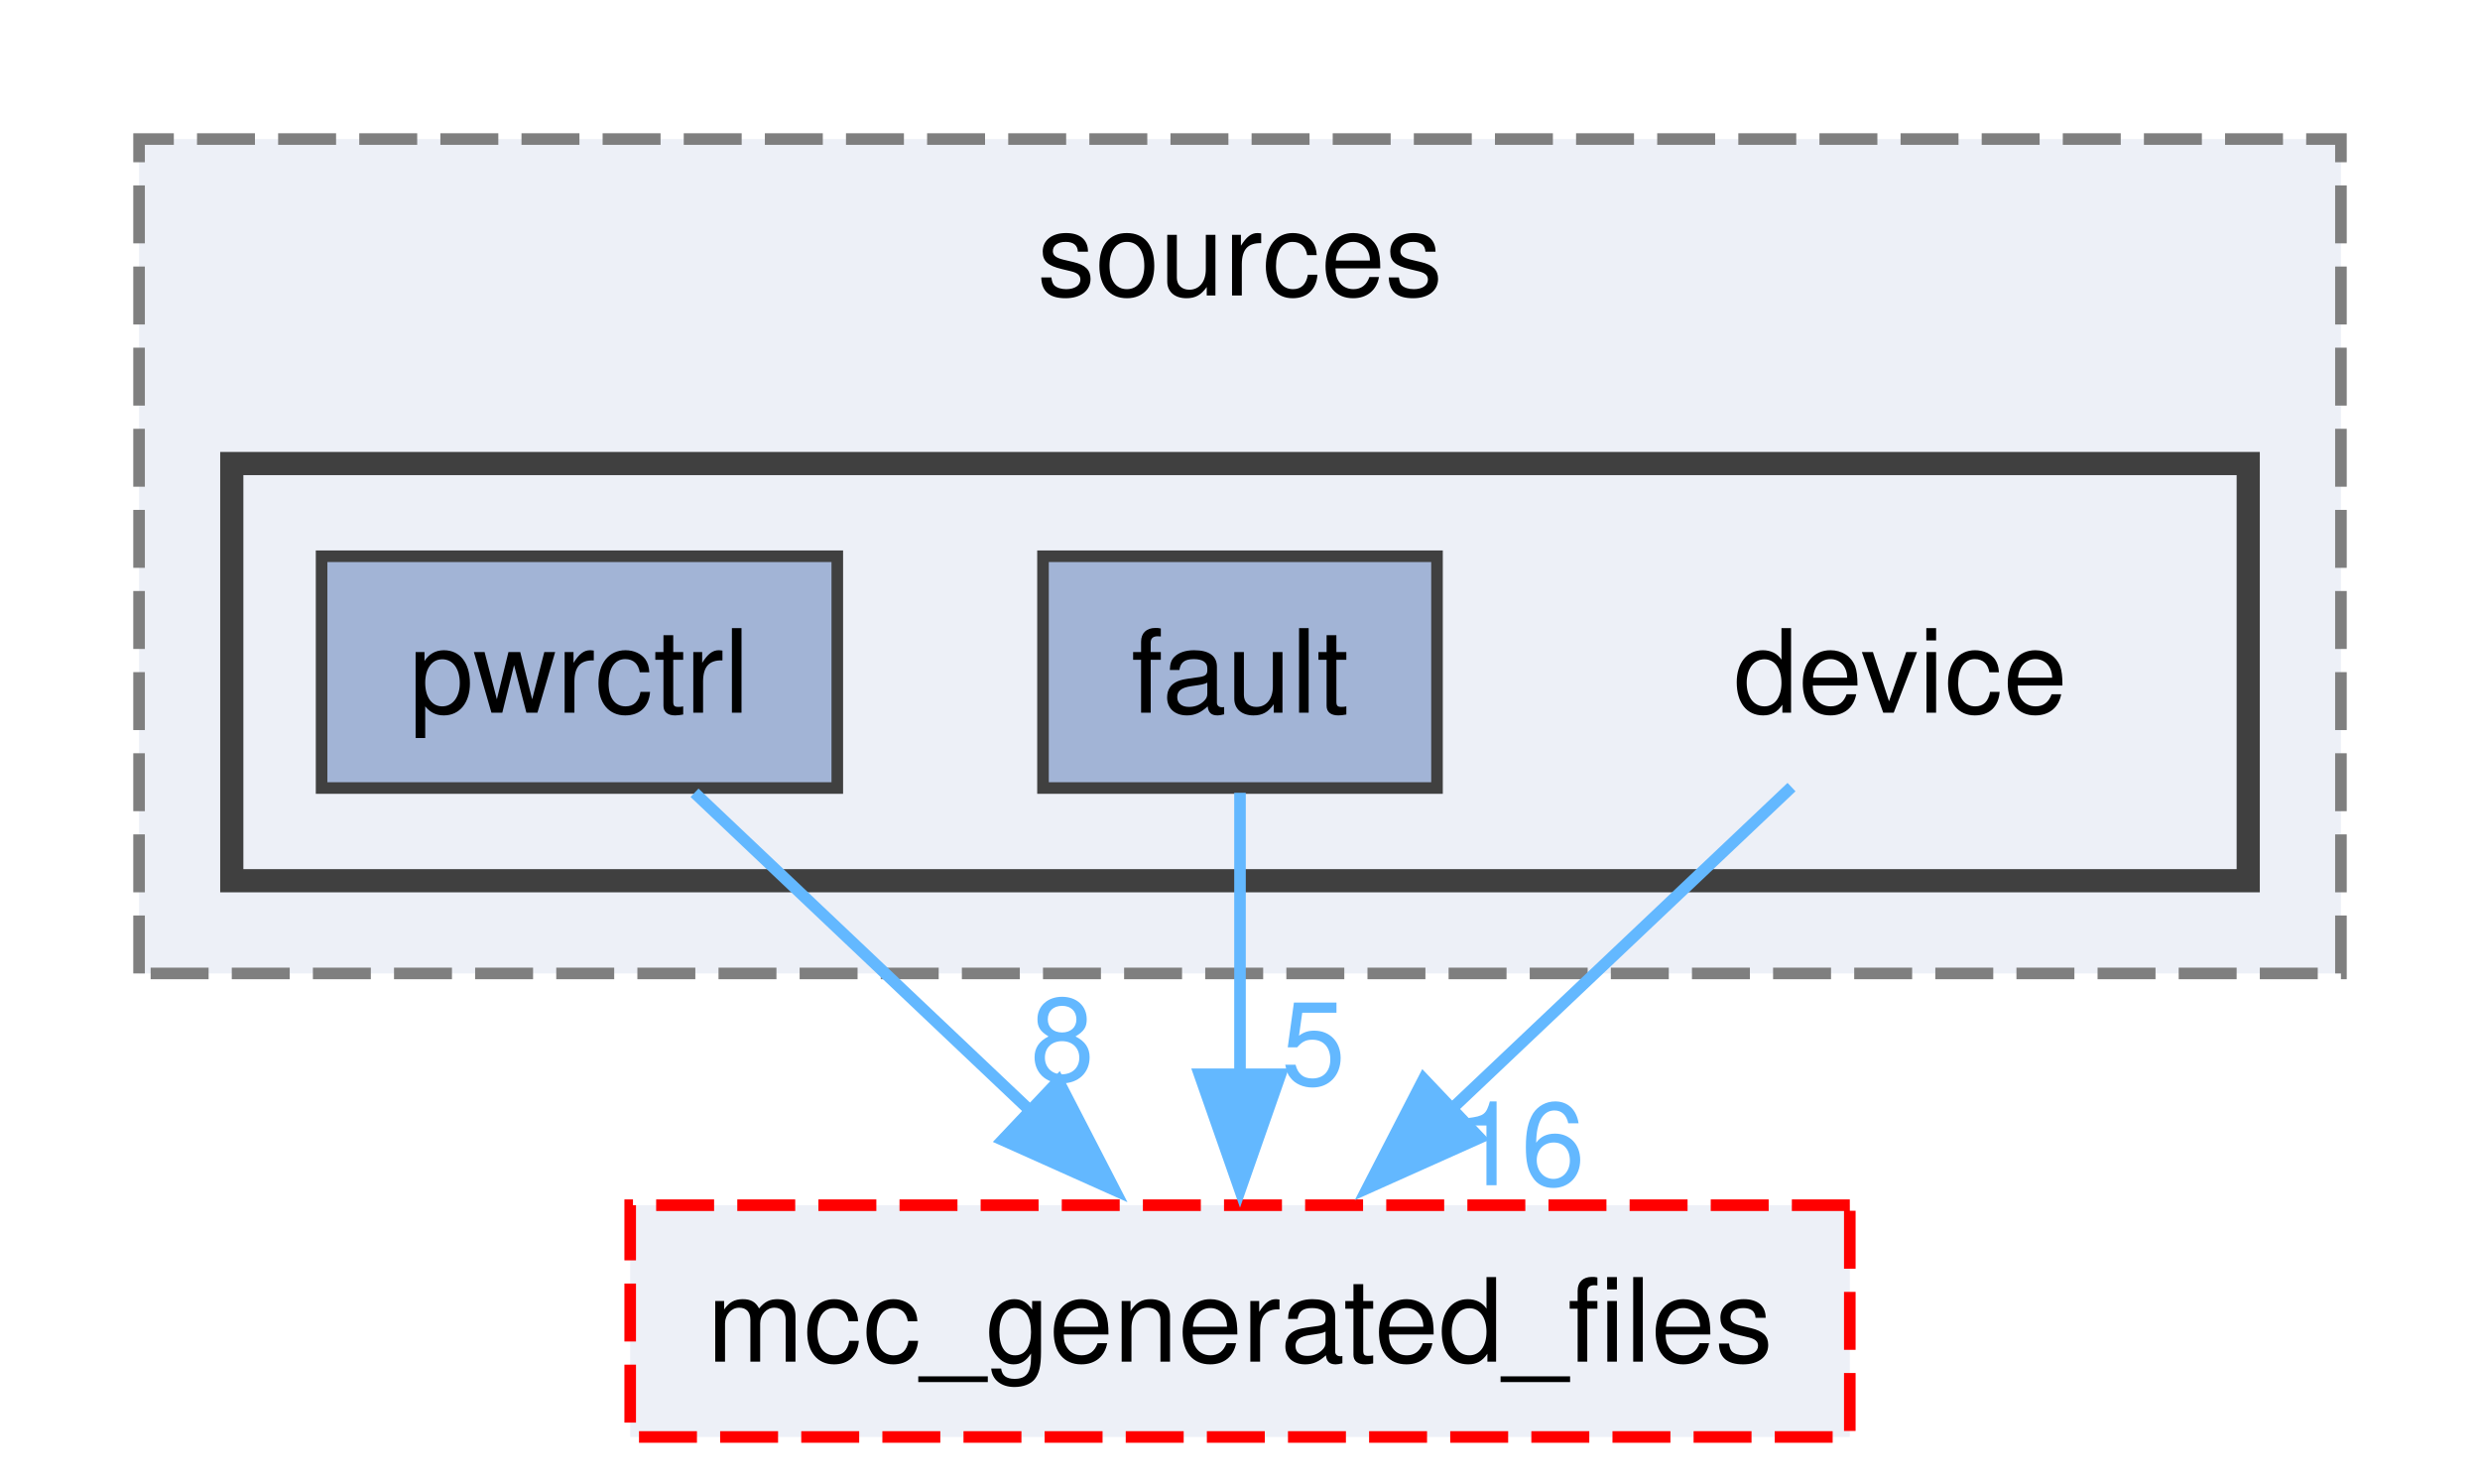
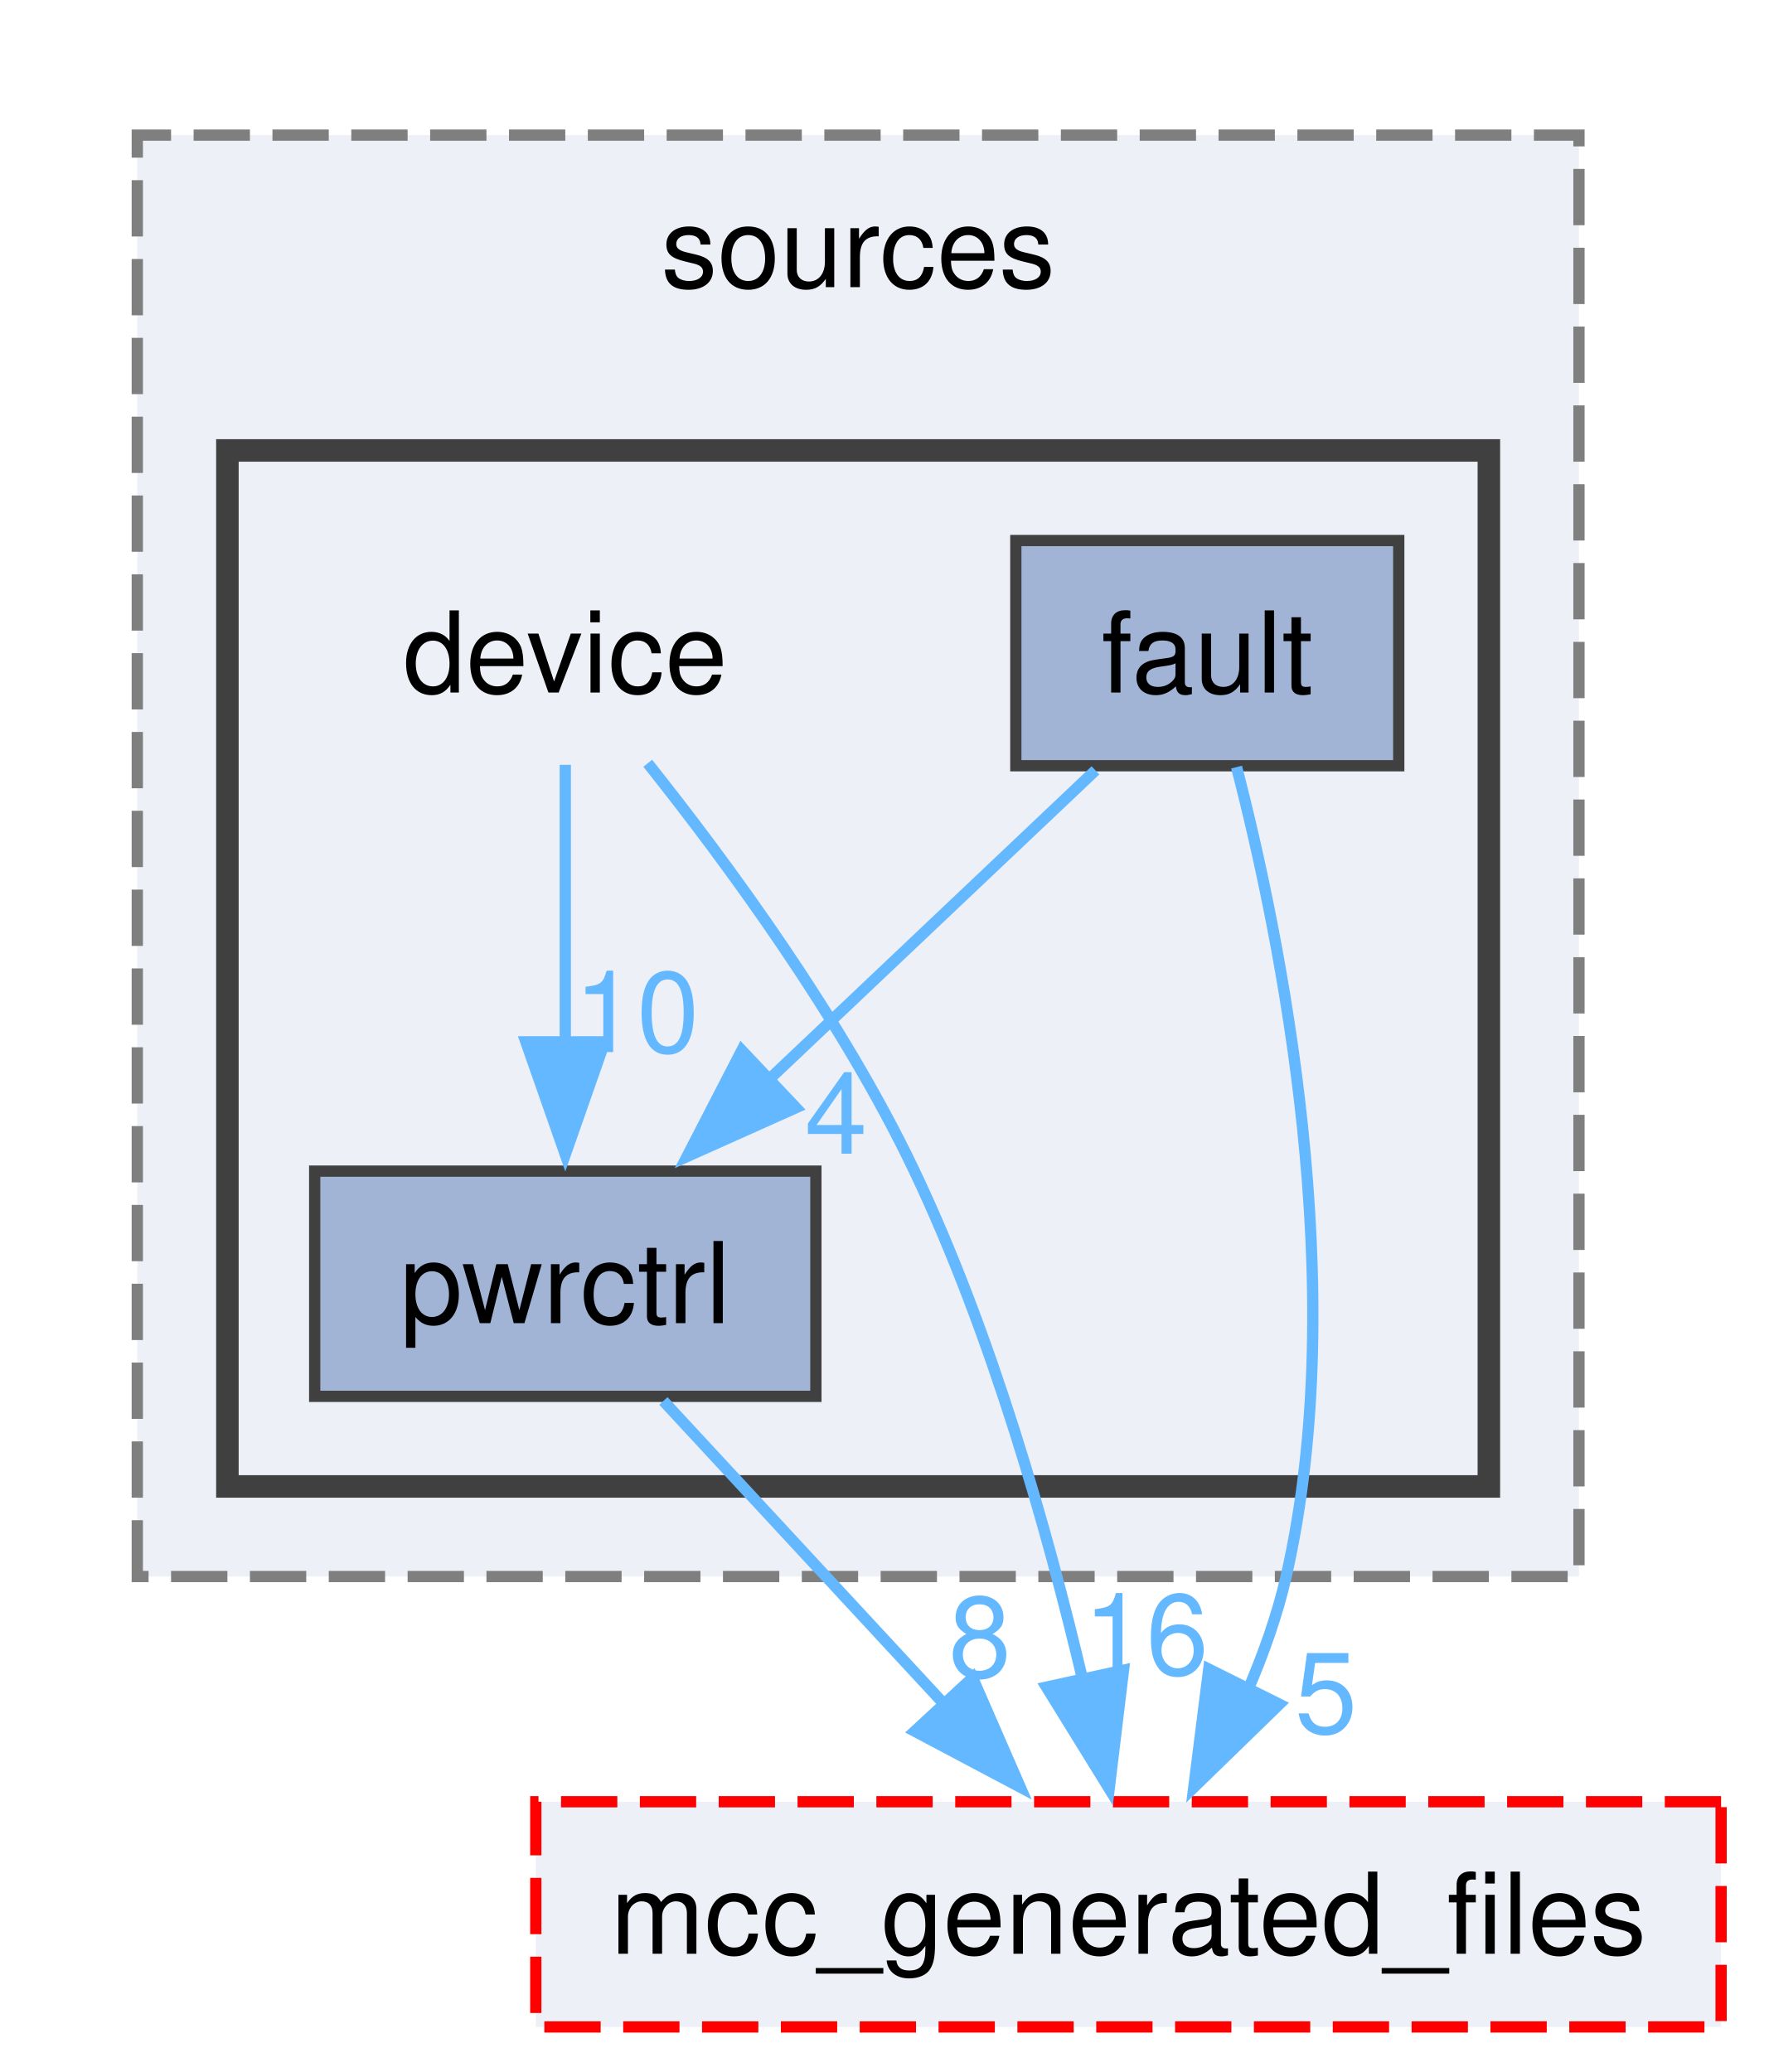
- <svg xmlns="http://www.w3.org/2000/svg" xmlns:xlink="http://www.w3.org/1999/xlink" width="214pt" height="128pt" viewBox="0.00 0.00 214.00 128.00">
-   <g id="graph0" class="graph" transform="scale(1 1) rotate(0) translate(4 124)">
+ <svg xmlns="http://www.w3.org/2000/svg" xmlns:xlink="http://www.w3.org/1999/xlink" width="157pt" height="184pt" viewBox="0.00 0.00 156.62 184.00">
+   <g id="graph0" class="graph" transform="scale(1 1) rotate(0) translate(4 180)">
    <g id="clust1" class="cluster">
      <g id="a_clust1">
        <a xlink:href="dir_1c0b0a0bc1de0f236bb6d58b5f78dcb1.html" target="_top" xlink:title="sources">
-           <polygon fill="#edf0f7" stroke="#7f7f7f" stroke-dasharray="5,2" points="8,-40 8,-112 198,-112 198,-40 8,-40" />
-           <text text-anchor="middle" x="103" y="-98.5" font-family="Helvetica,sans-Serif" font-size="10.00">sources</text>
+           <polygon fill="#edf0f7" stroke="#7f7f7f" stroke-dasharray="5,2" points="8,-40 8,-168 136,-168 136,-40 8,-40" />
+           <text text-anchor="middle" x="72" y="-154.5" font-family="Helvetica,sans-Serif" font-size="10.00">sources</text>
        </a>
      </g>
    </g>
    <g id="clust2" class="cluster">
      <g id="a_clust2">
        <a xlink:href="dir_58b48c3794575126885a26d505619548.html" target="_top">
-           <polygon fill="#edf0f7" stroke="#404040" stroke-width="2" points="16,-48 16,-84 190,-84 190,-48 16,-48" />
+           <polygon fill="#edf0f7" stroke="#404040" stroke-width="2" points="16,-48 16,-140 128,-140 128,-48 16,-48" />
        </a>
      </g>
    </g>
    <g id="node1" class="node">
-       <text text-anchor="middle" x="160" y="-62.5" font-family="Helvetica,sans-Serif" font-size="10.00">device</text>
-     </g>
-     <g id="node4" class="node">
-       <g id="a_node4">
-         <a xlink:href="dir_f28365b143566f99bb5bb020caed50c6.html" target="_top" xlink:title="mcc_generated_files">
-           <polygon fill="#edf0f7" stroke="red" stroke-dasharray="5,2" points="155.62,-20 50.38,-20 50.38,0 155.62,0 155.62,-20" />
-           <text text-anchor="middle" x="103" y="-6.5" font-family="Helvetica,sans-Serif" font-size="10.00">mcc_generated_files</text>
-         </a>
-       </g>
-     </g>
-     <g id="edge1" class="edge">
-       <g id="a_edge1">
-         <a xlink:href="dir_000018_000025.html" target="_top">
-           <path fill="none" stroke="#63b8ff" d="M150.59,-56.08C142.48,-48.41 130.57,-37.12 120.69,-27.76" />
-           <polygon fill="#63b8ff" stroke="#63b8ff" points="123.67,-25.81 114,-21.48 118.85,-30.89 123.67,-25.81" />
-         </a>
-       </g>
-       <g id="a_edge1-headlabel">
-         <a xlink:href="dir_000018_000025.html" target="_top" xlink:title="16">
-           <text text-anchor="middle" x="127.23" y="-21.72" font-family="Helvetica,sans-Serif" font-size="10.00" fill="#63b8ff">16</text>
-         </a>
-       </g>
-     </g>
-     <g id="node2" class="node">
-       <g id="a_node2">
-         <a xlink:href="dir_45b03aa72861f370248b6dd9039c6f1d.html" target="_top" xlink:title="fault">
-           <polygon fill="#a2b4d6" stroke="#404040" points="120,-76 86,-76 86,-56 120,-56 120,-76" />
-           <text text-anchor="middle" x="103" y="-62.5" font-family="Helvetica,sans-Serif" font-size="10.00">fault</text>
-         </a>
-       </g>
-     </g>
-     <g id="edge2" class="edge">
-       <g id="a_edge2">
-         <a xlink:href="dir_000022_000025.html" target="_top">
-           <path fill="none" stroke="#63b8ff" d="M103,-55.59C103,-48.86 103,-39.53 103,-31.15" />
-           <polygon fill="#63b8ff" stroke="#63b8ff" points="106.5,-31.3 103,-21.3 99.5,-31.3 106.5,-31.3" />
-         </a>
-       </g>
-       <g id="a_edge2-headlabel">
-         <a xlink:href="dir_000022_000025.html" target="_top" xlink:title="5">
-           <text text-anchor="middle" x="109.34" y="-30.39" font-family="Helvetica,sans-Serif" font-size="10.00" fill="#63b8ff">5</text>
-         </a>
-       </g>
+       <text text-anchor="middle" x="46" y="-118.5" font-family="Helvetica,sans-Serif" font-size="10.00">device</text>
    </g>
    <g id="node3" class="node">
      <g id="a_node3">
        <a xlink:href="dir_af1542be5aa20d85f858e7780b3b9992.html" target="_top" xlink:title="pwrctrl">
          <polygon fill="#a2b4d6" stroke="#404040" points="68.25,-76 23.75,-76 23.75,-56 68.25,-56 68.25,-76" />
          <text text-anchor="middle" x="46" y="-62.5" font-family="Helvetica,sans-Serif" font-size="10.00">pwrctrl</text>
        </a>
      </g>
    </g>
+     <g id="edge1" class="edge">
+       <g id="a_edge1">
+         <a xlink:href="dir_000018_000029.html" target="_top">
+           <path fill="none" stroke="#63b8ff" d="M46,-112.08C46,-105.33 46,-95.78 46,-87.21" />
+           <polygon fill="#63b8ff" stroke="#63b8ff" points="49.5,-87.48 46,-77.48 42.5,-87.48 49.5,-87.48" />
+         </a>
+       </g>
+       <g id="a_edge1-headlabel">
+         <a xlink:href="dir_000018_000029.html" target="_top" xlink:title="10">
+           <text text-anchor="middle" x="52.34" y="-86.57" font-family="Helvetica,sans-Serif" font-size="10.00" fill="#63b8ff">10</text>
+         </a>
+       </g>
+     </g>
+     <g id="node4" class="node">
+       <g id="a_node4">
+         <a xlink:href="dir_f28365b143566f99bb5bb020caed50c6.html" target="_top" xlink:title="mcc_generated_files">
+           <polygon fill="#edf0f7" stroke="red" stroke-dasharray="5,2" points="148.62,-20 43.38,-20 43.38,0 148.62,0 148.62,-20" />
+           <text text-anchor="middle" x="96" y="-6.5" font-family="Helvetica,sans-Serif" font-size="10.00">mcc_generated_files</text>
+         </a>
+       </g>
+     </g>
+     <g id="edge2" class="edge">
+       <g id="a_edge2">
+         <a xlink:href="dir_000018_000025.html" target="_top">
+           <path fill="none" stroke="#63b8ff" d="M53.32,-112.22C60.26,-103.51 70.56,-89.54 77,-76 83.88,-61.53 88.82,-44.05 91.93,-30.86" />
+           <polygon fill="#63b8ff" stroke="#63b8ff" points="95.56,-31.68 94.29,-21.16 88.72,-30.18 95.56,-31.68" />
+         </a>
+       </g>
+       <g id="a_edge2-headlabel">
+         <a xlink:href="dir_000018_000025.html" target="_top" xlink:title="16">
+           <text text-anchor="middle" x="97.56" y="-31.3" font-family="Helvetica,sans-Serif" font-size="10.00" fill="#63b8ff">16</text>
+         </a>
+       </g>
+     </g>
+     <g id="node2" class="node">
+       <g id="a_node2">
+         <a xlink:href="dir_45b03aa72861f370248b6dd9039c6f1d.html" target="_top" xlink:title="fault">
+           <polygon fill="#a2b4d6" stroke="#404040" points="120,-132 86,-132 86,-112 120,-112 120,-132" />
+           <text text-anchor="middle" x="103" y="-118.5" font-family="Helvetica,sans-Serif" font-size="10.00">fault</text>
+         </a>
+       </g>
+     </g>
    <g id="edge3" class="edge">
      <g id="a_edge3">
-         <a xlink:href="dir_000029_000025.html" target="_top">
-           <path fill="none" stroke="#63b8ff" d="M55.93,-55.59C64.02,-47.93 75.65,-36.91 85.32,-27.75" />
-           <polygon fill="#63b8ff" stroke="#63b8ff" points="87.33,-30.72 92.19,-21.3 82.52,-25.63 87.33,-30.72" />
+         <a xlink:href="dir_000022_000029.html" target="_top">
+           <path fill="none" stroke="#63b8ff" d="M93.07,-111.59C84.98,-103.93 73.35,-92.91 63.68,-83.75" />
+           <polygon fill="#63b8ff" stroke="#63b8ff" points="66.48,-81.63 56.81,-77.3 61.67,-86.72 66.48,-81.63" />
        </a>
      </g>
      <g id="a_edge3-headlabel">
+         <a xlink:href="dir_000022_000029.html" target="_top" xlink:title="4">
+           <text text-anchor="middle" x="70.04" y="-77.55" font-family="Helvetica,sans-Serif" font-size="10.00" fill="#63b8ff">4</text>
+         </a>
+       </g>
+     </g>
+     <g id="edge4" class="edge">
+       <g id="a_edge4">
+         <a xlink:href="dir_000022_000025.html" target="_top">
+           <path fill="none" stroke="#63b8ff" d="M105.6,-111.88C109.51,-96.76 115.85,-65.59 110,-40 109.23,-36.62 108.01,-33.18 106.6,-29.9" />
+           <polygon fill="#63b8ff" stroke="#63b8ff" points="109.4,-28.66 101.8,-21.27 103.13,-31.78 109.4,-28.66" />
+         </a>
+       </g>
+       <g id="a_edge4-headlabel">
+         <a xlink:href="dir_000022_000025.html" target="_top" xlink:title="5">
+           <text text-anchor="middle" x="113.54" y="-26.11" font-family="Helvetica,sans-Serif" font-size="10.00" fill="#63b8ff">5</text>
+         </a>
+       </g>
+     </g>
+     <g id="edge5" class="edge">
+       <g id="a_edge5">
+         <a xlink:href="dir_000029_000025.html" target="_top">
+           <path fill="none" stroke="#63b8ff" d="M54.71,-55.59C61.66,-48.08 71.6,-37.35 79.98,-28.3" />
+           <polygon fill="#63b8ff" stroke="#63b8ff" points="82.16,-31.01 86.39,-21.3 77.03,-26.26 82.16,-31.01" />
+         </a>
+       </g>
+       <g id="a_edge5-headlabel">
        <a xlink:href="dir_000029_000025.html" target="_top" xlink:title="8">
-           <text text-anchor="middle" x="87.68" y="-30.75" font-family="Helvetica,sans-Serif" font-size="10.00" fill="#63b8ff">8</text>
+           <text text-anchor="middle" x="82.81" y="-31.08" font-family="Helvetica,sans-Serif" font-size="10.00" fill="#63b8ff">8</text>
        </a>
      </g>
    </g>
  </g>
</svg>
